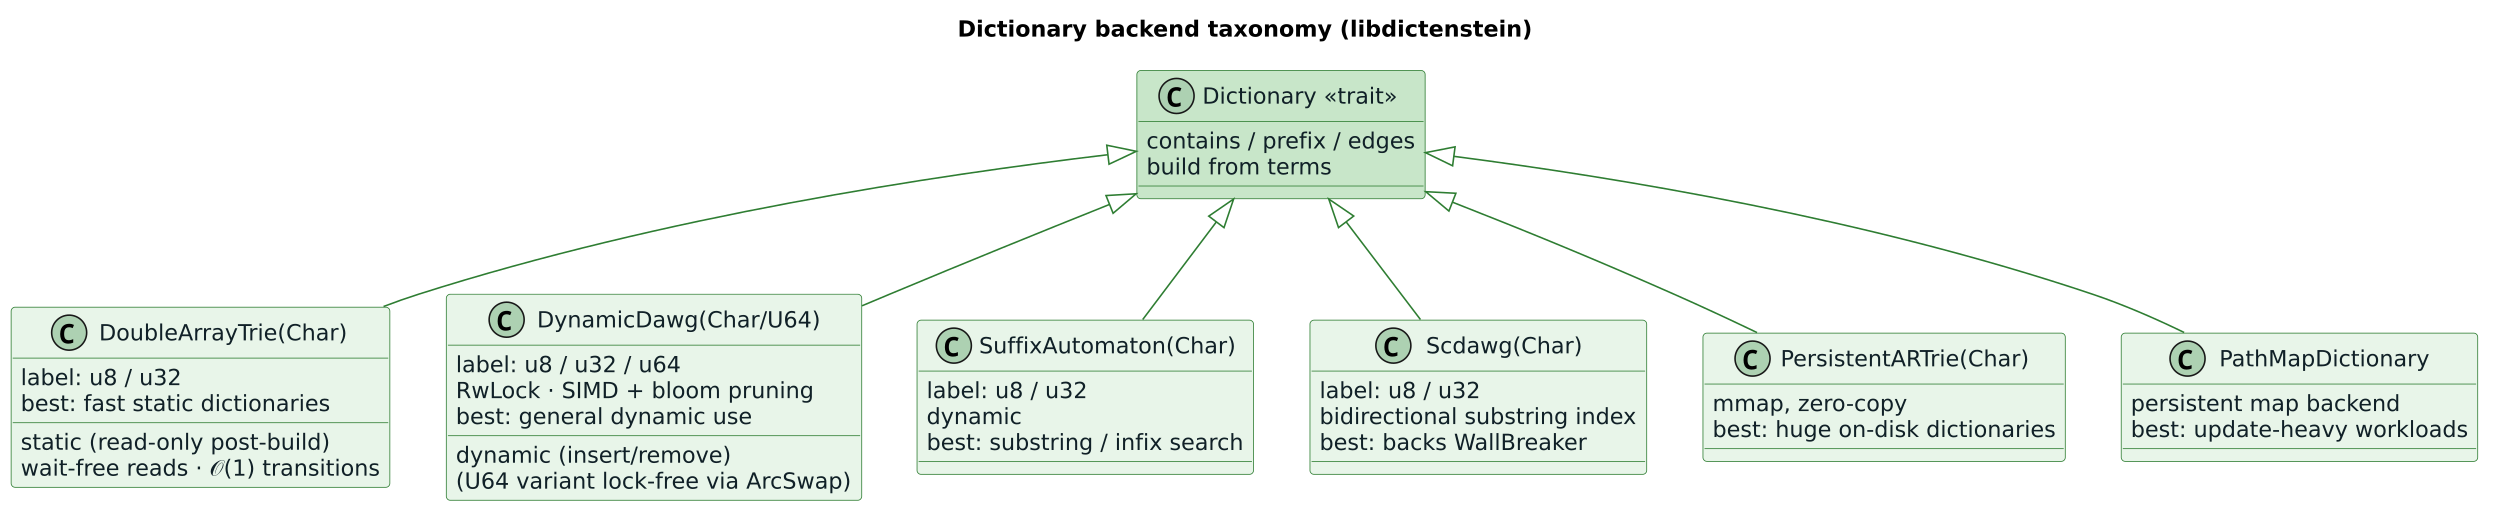
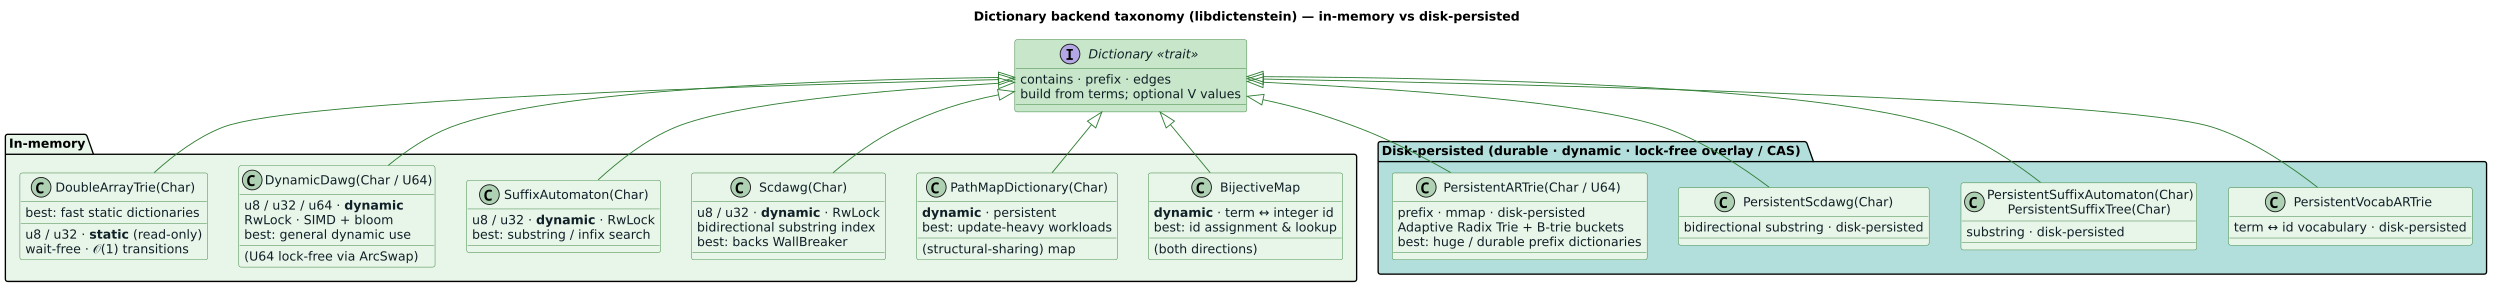
- <svg xmlns="http://www.w3.org/2000/svg" contentStyleType="text/css" data-diagram-type="CLASS" height="329px" preserveAspectRatio="none" style="width:1571px;height:329px;background:#FFFFFF;" version="1.1" viewBox="0 0 1571 329" width="1571px" zoomAndPan="magnify">
+ <svg xmlns="http://www.w3.org/2000/svg" contentStyleType="text/css" data-diagram-type="CLASS" height="329px" preserveAspectRatio="none" style="width:2790px;height:329px;background:#FFFFFF;" version="1.1" viewBox="0 0 2790 329" width="2790px" zoomAndPan="magnify">
  <defs />
  <g>
-     <g class="title" data-source-line="15">
-       <text fill="#000000" font-family="'DejaVu Sans'" font-size="14" font-weight="700" lengthAdjust="spacing" textLength="361.519" x="601.736" y="22.995">Dictionary backend taxonomy (libdictenstein)</text>
+     <g class="title" data-source-line="17">
+       <text fill="#000000" font-family="'DejaVu Sans'" font-size="14" font-weight="700" lengthAdjust="spacing" textLength="609.738" x="1086.631" y="22.995">Dictionary backend taxonomy (libdictenstein) — in-memory vs disk-persisted</text>
    </g>
-     <g class="entity" data-qualified-name="T" data-source-line="17" id="ent0001">
-       <rect fill="#C8E6C9" height="80.594" rx="2.5" ry="2.5" style="stroke:#2E7D32;stroke-width:0.5;" width="181.148" x="714.41" y="44.297" />
-       <ellipse cx="739.359" cy="60.297" fill="#ADD1B2" rx="11" ry="11" style="stroke:#181818;stroke-width:1;" />
-       <path d="M738.828,67.219 Q737.078,67.219 735.937,66.484 Q734.812,65.734 734.25,64.391 Q733.703,63.031 733.703,61.234 Q733.703,59.203 734.359,57.75 Q735.015,56.297 736.297,55.516 Q737.578,54.734 739.453,54.734 Q740.344,54.734 741.015,54.922 Q741.687,55.094 742.375,55.438 L741.562,57.453 Q740.937,57.141 740.39,57.016 Q739.859,56.891 739.375,56.891 Q738.203,56.891 737.5,57.422 Q736.797,57.953 736.5,58.906 Q736.203,59.859 736.203,61.125 Q736.203,63.141 736.922,64.109 Q737.64,65.062 739.234,65.062 Q739.828,65.062 740.453,64.906 Q741.078,64.75 741.906,64.375 L741.906,66.594 Q741.172,66.906 740.375,67.062 Q739.594,67.219 738.828,67.219 Z " fill="#000000" />
-       <text fill="#102027" font-family="'DejaVu Sans'" font-size="14" lengthAdjust="spacing" textLength="127.039" x="755.57" y="65.144">Dictionary  «trait»</text>
-       <line style="stroke:#2E7D32;stroke-width:0.5;" x1="715.41" x2="894.558" y1="76.297" y2="76.297" />
-       <text fill="#102027" font-family="'DejaVu Sans'" font-size="14" lengthAdjust="spacing" textLength="169.148" x="720.41" y="93.292">contains / prefix / edges</text>
-       <text fill="#102027" font-family="'DejaVu Sans'" font-size="14" lengthAdjust="spacing" textLength="117.004" x="720.41" y="109.589">build from terms</text>
-       <line style="stroke:#2E7D32;stroke-width:0.5;" x1="715.41" x2="894.558" y1="116.891" y2="116.891" />
+     <g class="cluster" data-qualified-name="In-memory" data-source-line="24" id="ent0002">
+       <path d="M8.5,149.887 L94.806,149.887 A3.75,3.75 0 0 1 97.306,152.387 L104.306,172.184 L1511.5,172.184 A2.5,2.5 0 0 1 1514,174.684 L1514,311.577 A2.5,2.5 0 0 1 1511.5,314.077 L8.5,314.077 A2.5,2.5 0 0 1 6,311.577 L6,152.387 A2.5,2.5 0 0 1 8.5,149.887" fill="#E8F5E9" style="stroke:#000000;stroke-width:1.5;" />
+       <line style="stroke:#000000;stroke-width:1.5;" x1="6" x2="104.306" y1="172.184" y2="172.184" />
+       <text fill="#000000" font-family="'DejaVu Sans'" font-size="14" font-weight="700" lengthAdjust="spacing" textLength="85.306" x="10" y="164.882">In-memory</text>
    </g>
-     <g class="entity" data-qualified-name="DAT" data-source-line="22" id="ent0002">
-       <rect fill="#E8F5E9" height="113.188" rx="2.5" ry="2.5" style="stroke:#2E7D32;stroke-width:0.5;" width="237.976" x="7" y="193.037" />
-       <ellipse cx="43.463" cy="209.037" fill="#ADD1B2" rx="11" ry="11" style="stroke:#181818;stroke-width:1;" />
-       <path d="M42.932,215.959 Q41.182,215.959 40.041,215.224 Q38.916,214.474 38.354,213.131 Q37.807,211.771 37.807,209.974 Q37.807,207.943 38.463,206.49 Q39.12,205.037 40.401,204.256 Q41.682,203.474 43.557,203.474 Q44.448,203.474 45.12,203.662 Q45.791,203.834 46.479,204.178 L45.666,206.193 Q45.041,205.881 44.495,205.756 Q43.963,205.631 43.479,205.631 Q42.307,205.631 41.604,206.162 Q40.901,206.693 40.604,207.646 Q40.307,208.599 40.307,209.865 Q40.307,211.881 41.026,212.849 Q41.745,213.803 43.338,213.803 Q43.932,213.803 44.557,213.646 Q45.182,213.49 46.01,213.115 L46.01,215.334 Q45.276,215.646 44.479,215.803 Q43.698,215.959 42.932,215.959 Z " fill="#000000" />
-       <text fill="#102027" font-family="'DejaVu Sans'" font-size="14" lengthAdjust="spacing" textLength="158.279" x="62.233" y="213.884">DoubleArrayTrie(Char)</text>
-       <line style="stroke:#2E7D32;stroke-width:0.5;" x1="8" x2="243.976" y1="225.037" y2="225.037" />
-       <text fill="#102027" font-family="'DejaVu Sans'" font-size="14" lengthAdjust="spacing" textLength="101.11" x="13" y="242.032">label: u8 / u32</text>
-       <text fill="#102027" font-family="'DejaVu Sans'" font-size="14" lengthAdjust="spacing" textLength="194.503" x="13" y="258.329">best: fast static dictionaries</text>
-       <line style="stroke:#2E7D32;stroke-width:0.5;" x1="8" x2="243.976" y1="265.631" y2="265.631" />
-       <text fill="#102027" font-family="'DejaVu Sans'" font-size="14" lengthAdjust="spacing" textLength="194.476" x="13" y="282.626">static (read-only post-build)</text>
-       <text fill="#102027" font-family="'DejaVu Sans'" font-size="14" lengthAdjust="spacing" textLength="225.976" x="13" y="298.923">wait-free reads · 𝒪(1) transitions</text>
+     <g class="cluster" data-qualified-name="Disk-persisted  .durable . dynamic . lock-free overlay . CAS." data-source-line="57" id="ent0009">
+       <path d="M1540.5,158.037 L2014.314,158.037 A3.75,3.75 0 0 1 2016.814,160.537 L2023.814,180.334 L2772.5,180.334 A2.5,2.5 0 0 1 2775,182.834 L2775,303.427 A2.5,2.5 0 0 1 2772.5,305.927 L1540.5,305.927 A2.5,2.5 0 0 1 1538,303.427 L1538,160.537 A2.5,2.5 0 0 1 1540.5,158.037" fill="#B2DFDB" style="stroke:#000000;stroke-width:1.5;" />
+       <line style="stroke:#000000;stroke-width:1.5;" x1="1538" x2="2023.814" y1="180.334" y2="180.334" />
+       <text fill="#000000" font-family="'DejaVu Sans'" font-size="14" font-weight="700" lengthAdjust="spacing" textLength="472.815" x="1542" y="173.032">Disk-persisted  (durable · dynamic · lock-free overlay / CAS)</text>
    </g>
-     <g class="entity" data-qualified-name="DD" data-source-line="28" id="ent0003">
-       <rect fill="#E8F5E9" height="129.484" rx="2.5" ry="2.5" style="stroke:#2E7D32;stroke-width:0.5;" width="261.047" x="280.46" y="184.897" />
-       <ellipse cx="318.375" cy="200.897" fill="#ADD1B2" rx="11" ry="11" style="stroke:#181818;stroke-width:1;" />
-       <path d="M317.844,207.819 Q316.094,207.819 314.953,207.084 Q313.828,206.334 313.266,204.991 Q312.719,203.631 312.719,201.834 Q312.719,199.803 313.375,198.35 Q314.031,196.897 315.313,196.116 Q316.594,195.334 318.469,195.334 Q319.36,195.334 320.031,195.522 Q320.703,195.694 321.391,196.037 L320.578,198.053 Q319.953,197.741 319.406,197.616 Q318.875,197.491 318.391,197.491 Q317.219,197.491 316.516,198.022 Q315.813,198.553 315.516,199.506 Q315.219,200.459 315.219,201.725 Q315.219,203.741 315.938,204.709 Q316.656,205.662 318.25,205.662 Q318.844,205.662 319.469,205.506 Q320.094,205.35 320.922,204.975 L320.922,207.194 Q320.188,207.506 319.391,207.662 Q318.61,207.819 317.844,207.819 Z " fill="#000000" />
-       <text fill="#102027" font-family="'DejaVu Sans'" font-size="14" lengthAdjust="spacing" textLength="178.124" x="337.468" y="205.744">DynamicDawg(Char/U64)</text>
-       <line style="stroke:#2E7D32;stroke-width:0.5;" x1="281.46" x2="540.507" y1="216.897" y2="216.897" />
-       <text fill="#102027" font-family="'DejaVu Sans'" font-size="14" lengthAdjust="spacing" textLength="141.415" x="286.46" y="233.892">label: u8 / u32 / u64</text>
-       <text fill="#102027" font-family="'DejaVu Sans'" font-size="14" lengthAdjust="spacing" textLength="225.237" x="286.46" y="250.189">RwLock · SIMD + bloom pruning</text>
-       <text fill="#102027" font-family="'DejaVu Sans'" font-size="14" lengthAdjust="spacing" textLength="186.19" x="286.46" y="266.486">best: general dynamic use</text>
-       <line style="stroke:#2E7D32;stroke-width:0.5;" x1="281.46" x2="540.507" y1="273.788" y2="273.788" />
-       <text fill="#102027" font-family="'DejaVu Sans'" font-size="14" lengthAdjust="spacing" textLength="173.325" x="286.46" y="290.783">dynamic (insert/remove)</text>
-       <text fill="#102027" font-family="'DejaVu Sans'" font-size="14" lengthAdjust="spacing" textLength="249.047" x="286.46" y="307.079">(U64 variant lock-free via ArcSwap)</text>
+     <g class="entity" data-qualified-name="In-memory.DAT" data-source-line="25" id="ent0003">
+       <rect fill="#E8F5E9" height="96.891" rx="2.5" ry="2.5" style="stroke:#2E7D32;stroke-width:0.5;" width="209.572" x="22.21" y="193.037" />
+       <ellipse cx="45.892" cy="209.037" fill="#ADD1B2" rx="11" ry="11" style="stroke:#181818;stroke-width:1;" />
+       <path d="M45.361,215.959 Q43.611,215.959 42.47,215.224 Q41.345,214.474 40.782,213.131 Q40.236,211.771 40.236,209.974 Q40.236,207.943 40.892,206.49 Q41.548,205.037 42.829,204.256 Q44.111,203.474 45.986,203.474 Q46.876,203.474 47.548,203.662 Q48.22,203.834 48.907,204.178 L48.095,206.193 Q47.47,205.881 46.923,205.756 Q46.392,205.631 45.907,205.631 Q44.736,205.631 44.032,206.162 Q43.329,206.693 43.032,207.646 Q42.736,208.599 42.736,209.865 Q42.736,211.881 43.454,212.849 Q44.173,213.803 45.767,213.803 Q46.361,213.803 46.986,213.646 Q47.611,213.49 48.439,213.115 L48.439,215.334 Q47.704,215.646 46.907,215.803 Q46.126,215.959 45.361,215.959 Z " fill="#000000" />
+       <text fill="#102027" font-family="'DejaVu Sans'" font-size="14" lengthAdjust="spacing" textLength="158.279" x="61.821" y="213.884">DoubleArrayTrie(Char)</text>
+       <line style="stroke:#2E7D32;stroke-width:0.5;" x1="23.21" x2="230.782" y1="225.037" y2="225.037" />
+       <text fill="#102027" font-family="'DejaVu Sans'" font-size="14" lengthAdjust="spacing" textLength="194.503" x="28.21" y="242.032">best: fast static dictionaries</text>
+       <line style="stroke:#2E7D32;stroke-width:0.5;" x1="23.21" x2="230.782" y1="249.334" y2="249.334" />
+       <text fill="#102027" font-family="'DejaVu Sans'" font-size="14" lengthAdjust="spacing" textLength="66.985" x="28.21" y="266.329">u8 / u32 ·</text>
+       <text fill="#102027" font-family="'DejaVu Sans'" font-size="14" font-weight="700" lengthAdjust="spacing" textLength="44.263" x="99.645" y="266.329">static</text>
+       <text fill="#102027" font-family="'DejaVu Sans'" font-size="14" lengthAdjust="spacing" textLength="77.424" x="148.358" y="266.329">(read-only)</text>
+       <text fill="#102027" font-family="'DejaVu Sans'" font-size="14" lengthAdjust="spacing" textLength="182.397" x="28.21" y="282.626">wait-free · 𝒪(1) transitions</text>
    </g>
-     <g class="entity" data-qualified-name="SA" data-source-line="35" id="ent0004">
-       <rect fill="#E8F5E9" height="96.891" rx="2.5" ry="2.5" style="stroke:#2E7D32;stroke-width:0.5;" width="211.439" x="576.27" y="201.187" />
-       <ellipse cx="599.41" cy="217.187" fill="#ADD1B2" rx="11" ry="11" style="stroke:#181818;stroke-width:1;" />
-       <path d="M598.879,224.109 Q597.129,224.109 595.989,223.374 Q594.864,222.624 594.301,221.281 Q593.754,219.921 593.754,218.124 Q593.754,216.093 594.41,214.64 Q595.067,213.187 596.348,212.406 Q597.629,211.624 599.504,211.624 Q600.395,211.624 601.067,211.812 Q601.739,211.984 602.426,212.327 L601.614,214.343 Q600.989,214.031 600.442,213.906 Q599.91,213.781 599.426,213.781 Q598.254,213.781 597.551,214.312 Q596.848,214.843 596.551,215.796 Q596.254,216.749 596.254,218.015 Q596.254,220.031 596.973,220.999 Q597.692,221.952 599.285,221.952 Q599.879,221.952 600.504,221.796 Q601.129,221.64 601.957,221.265 L601.957,223.484 Q601.223,223.796 600.426,223.952 Q599.645,224.109 598.879,224.109 Z " fill="#000000" />
-       <text fill="#102027" font-family="'DejaVu Sans'" font-size="14" lengthAdjust="spacing" textLength="161.349" x="615.219" y="222.034">SuffixAutomaton(Char)</text>
-       <line style="stroke:#2E7D32;stroke-width:0.5;" x1="577.27" x2="786.708" y1="233.187" y2="233.187" />
-       <text fill="#102027" font-family="'DejaVu Sans'" font-size="14" lengthAdjust="spacing" textLength="101.11" x="582.27" y="250.182">label: u8 / u32</text>
-       <text fill="#102027" font-family="'DejaVu Sans'" font-size="14" lengthAdjust="spacing" textLength="59.849" x="582.27" y="266.479">dynamic</text>
-       <text fill="#102027" font-family="'DejaVu Sans'" font-size="14" lengthAdjust="spacing" textLength="199.439" x="582.27" y="282.776">best: substring / infix search</text>
-       <line style="stroke:#2E7D32;stroke-width:0.5;" x1="577.27" x2="786.708" y1="290.077" y2="290.077" />
+     <g class="entity" data-qualified-name="In-memory.DD" data-source-line="30" id="ent0004">
+       <rect fill="#E8F5E9" height="113.188" rx="2.5" ry="2.5" style="stroke:#2E7D32;stroke-width:0.5;" width="219.024" x="266.49" y="184.887" />
+       <ellipse cx="281.49" cy="200.887" fill="#ADD1B2" rx="11" ry="11" style="stroke:#181818;stroke-width:1;" />
+       <path d="M280.959,207.809 Q279.209,207.809 278.068,207.074 Q276.943,206.324 276.381,204.981 Q275.834,203.621 275.834,201.824 Q275.834,199.793 276.49,198.34 Q277.146,196.887 278.428,196.106 Q279.709,195.324 281.584,195.324 Q282.474,195.324 283.146,195.512 Q283.818,195.684 284.506,196.028 L283.693,198.043 Q283.068,197.731 282.521,197.606 Q281.99,197.481 281.506,197.481 Q280.334,197.481 279.631,198.012 Q278.928,198.543 278.631,199.496 Q278.334,200.449 278.334,201.715 Q278.334,203.731 279.053,204.699 Q279.771,205.653 281.365,205.653 Q281.959,205.653 282.584,205.496 Q283.209,205.34 284.037,204.965 L284.037,207.184 Q283.303,207.496 282.506,207.653 Q281.724,207.809 280.959,207.809 Z " fill="#000000" />
+       <text fill="#102027" font-family="'DejaVu Sans'" font-size="14" lengthAdjust="spacing" textLength="187.024" x="295.49" y="205.734">DynamicDawg(Char / U64)</text>
+       <line style="stroke:#2E7D32;stroke-width:0.5;" x1="267.49" x2="484.514" y1="216.887" y2="216.887" />
+       <text fill="#102027" font-family="'DejaVu Sans'" font-size="14" lengthAdjust="spacing" textLength="107.29" x="272.49" y="233.882">u8 / u32 / u64 ·</text>
+       <text fill="#102027" font-family="'DejaVu Sans'" font-size="14" font-weight="700" lengthAdjust="spacing" textLength="66.247" x="384.23" y="233.882">dynamic</text>
+       <text fill="#102027" font-family="'DejaVu Sans'" font-size="14" lengthAdjust="spacing" textLength="166.749" x="272.49" y="250.179">RwLock · SIMD + bloom</text>
+       <text fill="#102027" font-family="'DejaVu Sans'" font-size="14" lengthAdjust="spacing" textLength="186.19" x="272.49" y="266.476">best: general dynamic use</text>
+       <line style="stroke:#2E7D32;stroke-width:0.5;" x1="267.49" x2="484.514" y1="273.777" y2="273.777" />
+       <text fill="#102027" font-family="'DejaVu Sans'" font-size="14" lengthAdjust="spacing" textLength="195.145" x="272.49" y="290.773">(U64 lock-free via ArcSwap)</text>
    </g>
-     <g class="entity" data-qualified-name="SC" data-source-line="40" id="ent0005">
-       <rect fill="#E8F5E9" height="96.891" rx="2.5" ry="2.5" style="stroke:#2E7D32;stroke-width:0.5;" width="211.596" x="823.19" y="201.187" />
-       <ellipse cx="875.591" cy="217.187" fill="#ADD1B2" rx="11" ry="11" style="stroke:#181818;stroke-width:1;" />
-       <path d="M875.06,224.109 Q873.31,224.109 872.169,223.374 Q871.044,222.624 870.481,221.281 Q869.935,219.921 869.935,218.124 Q869.935,216.093 870.591,214.64 Q871.247,213.187 872.528,212.406 Q873.81,211.624 875.685,211.624 Q876.575,211.624 877.247,211.812 Q877.919,211.984 878.606,212.327 L877.794,214.343 Q877.169,214.031 876.622,213.906 Q876.091,213.781 875.606,213.781 Q874.435,213.781 873.731,214.312 Q873.028,214.843 872.731,215.796 Q872.435,216.749 872.435,218.015 Q872.435,220.031 873.153,220.999 Q873.872,221.952 875.466,221.952 Q876.06,221.952 876.685,221.796 Q877.31,221.64 878.138,221.265 L878.138,223.484 Q877.403,223.796 876.606,223.952 Q875.825,224.109 875.06,224.109 Z " fill="#000000" />
-       <text fill="#102027" font-family="'DejaVu Sans'" font-size="14" lengthAdjust="spacing" textLength="98.294" x="896.091" y="222.034">Scdawg(Char)</text>
-       <line style="stroke:#2E7D32;stroke-width:0.5;" x1="824.19" x2="1033.786" y1="233.187" y2="233.187" />
-       <text fill="#102027" font-family="'DejaVu Sans'" font-size="14" lengthAdjust="spacing" textLength="101.11" x="829.19" y="250.182">label: u8 / u32</text>
-       <text fill="#102027" font-family="'DejaVu Sans'" font-size="14" lengthAdjust="spacing" textLength="199.596" x="829.19" y="266.479">bidirectional substring index</text>
-       <text fill="#102027" font-family="'DejaVu Sans'" font-size="14" lengthAdjust="spacing" textLength="169.695" x="829.19" y="282.776">best: backs WallBreaker</text>
-       <line style="stroke:#2E7D32;stroke-width:0.5;" x1="824.19" x2="1033.786" y1="290.077" y2="290.077" />
+     <g class="entity" data-qualified-name="In-memory.SA" data-source-line="36" id="ent0005">
+       <rect fill="#E8F5E9" height="80.594" rx="2.5" ry="2.5" style="stroke:#2E7D32;stroke-width:0.5;" width="216.381" x="520.81" y="201.187" />
+       <ellipse cx="546.174" cy="217.187" fill="#ADD1B2" rx="11" ry="11" style="stroke:#181818;stroke-width:1;" />
+       <path d="M545.643,224.109 Q543.893,224.109 542.753,223.374 Q541.628,222.624 541.065,221.281 Q540.518,219.921 540.518,218.124 Q540.518,216.093 541.174,214.64 Q541.831,213.187 543.112,212.406 Q544.393,211.624 546.268,211.624 Q547.159,211.624 547.831,211.812 Q548.503,211.984 549.19,212.327 L548.378,214.343 Q547.753,214.031 547.206,213.906 Q546.674,213.781 546.19,213.781 Q545.018,213.781 544.315,214.312 Q543.612,214.843 543.315,215.796 Q543.018,216.749 543.018,218.015 Q543.018,220.031 543.737,220.999 Q544.456,221.952 546.049,221.952 Q546.643,221.952 547.268,221.796 Q547.893,221.64 548.721,221.265 L548.721,223.484 Q547.987,223.796 547.19,223.952 Q546.409,224.109 545.643,224.109 Z " fill="#000000" />
+       <text fill="#102027" font-family="'DejaVu Sans'" font-size="14" lengthAdjust="spacing" textLength="161.349" x="562.478" y="222.034">SuffixAutomaton(Char)</text>
+       <line style="stroke:#2E7D32;stroke-width:0.5;" x1="521.81" x2="736.191" y1="233.187" y2="233.187" />
+       <text fill="#102027" font-family="'DejaVu Sans'" font-size="14" lengthAdjust="spacing" textLength="66.985" x="526.81" y="250.182">u8 / u32 ·</text>
+       <text fill="#102027" font-family="'DejaVu Sans'" font-size="14" font-weight="700" lengthAdjust="spacing" textLength="66.247" x="598.245" y="250.182">dynamic</text>
+       <text fill="#102027" font-family="'DejaVu Sans'" font-size="14" lengthAdjust="spacing" textLength="62.248" x="668.943" y="250.182">· RwLock</text>
+       <text fill="#102027" font-family="'DejaVu Sans'" font-size="14" lengthAdjust="spacing" textLength="199.439" x="526.81" y="266.479">best: substring / infix search</text>
+       <line style="stroke:#2E7D32;stroke-width:0.5;" x1="521.81" x2="736.191" y1="273.781" y2="273.781" />
    </g>
-     <g class="entity" data-qualified-name="ART" data-source-line="45" id="ent0006">
-       <rect fill="#E8F5E9" height="80.594" rx="2.5" ry="2.5" style="stroke:#2E7D32;stroke-width:0.5;" width="227.688" x="1070.14" y="209.337" />
-       <ellipse cx="1101.3" cy="225.337" fill="#ADD1B2" rx="11" ry="11" style="stroke:#181818;stroke-width:1;" />
-       <path d="M1100.769,232.259 Q1099.019,232.259 1097.878,231.524 Q1096.753,230.774 1096.191,229.431 Q1095.644,228.071 1095.644,226.274 Q1095.644,224.243 1096.3,222.79 Q1096.956,221.337 1098.237,220.556 Q1099.519,219.774 1101.394,219.774 Q1102.284,219.774 1102.956,219.962 Q1103.628,220.134 1104.316,220.477 L1103.503,222.493 Q1102.878,222.181 1102.331,222.056 Q1101.8,221.931 1101.316,221.931 Q1100.144,221.931 1099.441,222.462 Q1098.737,222.993 1098.441,223.946 Q1098.144,224.899 1098.144,226.165 Q1098.144,228.181 1098.862,229.149 Q1099.581,230.102 1101.175,230.102 Q1101.769,230.102 1102.394,229.946 Q1103.019,229.79 1103.847,229.415 L1103.847,231.634 Q1103.112,231.946 1102.316,232.102 Q1101.534,232.259 1100.769,232.259 Z " fill="#000000" />
-       <text fill="#102027" font-family="'DejaVu Sans'" font-size="14" lengthAdjust="spacing" textLength="159.776" x="1118.891" y="230.184">PersistentARTrie(Char)</text>
-       <line style="stroke:#2E7D32;stroke-width:0.5;" x1="1071.14" x2="1296.828" y1="241.337" y2="241.337" />
-       <text fill="#102027" font-family="'DejaVu Sans'" font-size="14" lengthAdjust="spacing" textLength="122.411" x="1076.14" y="258.332">mmap, zero-copy</text>
-       <text fill="#102027" font-family="'DejaVu Sans'" font-size="14" lengthAdjust="spacing" textLength="215.688" x="1076.14" y="274.629">best: huge on-disk dictionaries</text>
-       <line style="stroke:#2E7D32;stroke-width:0.5;" x1="1071.14" x2="1296.828" y1="281.931" y2="281.931" />
+     <g class="entity" data-qualified-name="In-memory.SC" data-source-line="40" id="ent0006">
+       <rect fill="#E8F5E9" height="96.891" rx="2.5" ry="2.5" style="stroke:#2E7D32;stroke-width:0.5;" width="216.381" x="771.81" y="193.037" />
+       <ellipse cx="826.604" cy="209.037" fill="#ADD1B2" rx="11" ry="11" style="stroke:#181818;stroke-width:1;" />
+       <path d="M826.072,215.959 Q824.322,215.959 823.182,215.224 Q822.057,214.474 821.494,213.131 Q820.947,211.771 820.947,209.974 Q820.947,207.943 821.604,206.49 Q822.26,205.037 823.541,204.256 Q824.822,203.474 826.697,203.474 Q827.588,203.474 828.26,203.662 Q828.932,203.834 829.619,204.178 L828.807,206.193 Q828.182,205.881 827.635,205.756 Q827.104,205.631 826.619,205.631 Q825.447,205.631 824.744,206.162 Q824.041,206.693 823.744,207.646 Q823.447,208.599 823.447,209.865 Q823.447,211.881 824.166,212.849 Q824.885,213.803 826.479,213.803 Q827.072,213.803 827.697,213.646 Q828.322,213.49 829.15,213.115 L829.15,215.334 Q828.416,215.646 827.619,215.803 Q826.838,215.959 826.072,215.959 Z " fill="#000000" />
+       <text fill="#102027" font-family="'DejaVu Sans'" font-size="14" lengthAdjust="spacing" textLength="98.294" x="847.104" y="213.884">Scdawg(Char)</text>
+       <line style="stroke:#2E7D32;stroke-width:0.5;" x1="772.81" x2="987.191" y1="225.037" y2="225.037" />
+       <text fill="#102027" font-family="'DejaVu Sans'" font-size="14" lengthAdjust="spacing" textLength="66.985" x="777.81" y="242.032">u8 / u32 ·</text>
+       <text fill="#102027" font-family="'DejaVu Sans'" font-size="14" font-weight="700" lengthAdjust="spacing" textLength="66.247" x="849.245" y="242.032">dynamic</text>
+       <text fill="#102027" font-family="'DejaVu Sans'" font-size="14" lengthAdjust="spacing" textLength="62.248" x="919.943" y="242.032">· RwLock</text>
+       <text fill="#102027" font-family="'DejaVu Sans'" font-size="14" lengthAdjust="spacing" textLength="199.596" x="777.81" y="258.329">bidirectional substring index</text>
+       <text fill="#102027" font-family="'DejaVu Sans'" font-size="14" lengthAdjust="spacing" textLength="169.695" x="777.81" y="274.626">best: backs WallBreaker</text>
+       <line style="stroke:#2E7D32;stroke-width:0.5;" x1="772.81" x2="987.191" y1="281.928" y2="281.928" />
    </g>
-     <g class="entity" data-qualified-name="PM" data-source-line="49" id="ent0007">
-       <rect fill="#E8F5E9" height="80.594" rx="2.5" ry="2.5" style="stroke:#2E7D32;stroke-width:0.5;" width="224.01" x="1332.98" y="209.337" />
-       <ellipse cx="1374.654" cy="225.337" fill="#ADD1B2" rx="11" ry="11" style="stroke:#181818;stroke-width:1;" />
-       <path d="M1374.123,232.259 Q1372.373,232.259 1371.233,231.524 Q1370.108,230.774 1369.545,229.431 Q1368.998,228.071 1368.998,226.274 Q1368.998,224.243 1369.654,222.79 Q1370.311,221.337 1371.592,220.556 Q1372.873,219.774 1374.748,219.774 Q1375.639,219.774 1376.311,219.962 Q1376.983,220.134 1377.67,220.477 L1376.858,222.493 Q1376.233,222.181 1375.686,222.056 Q1375.154,221.931 1374.67,221.931 Q1373.498,221.931 1372.795,222.462 Q1372.092,222.993 1371.795,223.946 Q1371.498,224.899 1371.498,226.165 Q1371.498,228.181 1372.217,229.149 Q1372.936,230.102 1374.529,230.102 Q1375.123,230.102 1375.748,229.946 Q1376.373,229.79 1377.201,229.415 L1377.201,231.634 Q1376.467,231.946 1375.67,232.102 Q1374.889,232.259 1374.123,232.259 Z " fill="#000000" />
-       <text fill="#102027" font-family="'DejaVu Sans'" font-size="14" lengthAdjust="spacing" textLength="132.733" x="1394.582" y="230.184">PathMapDictionary</text>
-       <line style="stroke:#2E7D32;stroke-width:0.5;" x1="1333.98" x2="1555.99" y1="241.337" y2="241.337" />
-       <text fill="#102027" font-family="'DejaVu Sans'" font-size="14" lengthAdjust="spacing" textLength="169.846" x="1338.98" y="258.332">persistent map backend</text>
-       <text fill="#102027" font-family="'DejaVu Sans'" font-size="14" lengthAdjust="spacing" textLength="212.01" x="1338.98" y="274.629">best: update-heavy workloads</text>
-       <line style="stroke:#2E7D32;stroke-width:0.5;" x1="1333.98" x2="1555.99" y1="281.931" y2="281.931" />
+     <g class="entity" data-qualified-name="In-memory.PM" data-source-line="45" id="ent0007">
+       <rect fill="#E8F5E9" height="96.891" rx="2.5" ry="2.5" style="stroke:#2E7D32;stroke-width:0.5;" width="224.01" x="1023" y="193.037" />
+       <ellipse cx="1044.916" cy="209.037" fill="#ADD1B2" rx="11" ry="11" style="stroke:#181818;stroke-width:1;" />
+       <path d="M1044.385,215.959 Q1042.635,215.959 1041.494,215.224 Q1040.369,214.474 1039.807,213.131 Q1039.26,211.771 1039.26,209.974 Q1039.26,207.943 1039.916,206.49 Q1040.572,205.037 1041.854,204.256 Q1043.135,203.474 1045.01,203.474 Q1045.9,203.474 1046.572,203.662 Q1047.244,203.834 1047.932,204.178 L1047.119,206.193 Q1046.494,205.881 1045.947,205.756 Q1045.416,205.631 1044.932,205.631 Q1043.76,205.631 1043.057,206.162 Q1042.354,206.693 1042.057,207.646 Q1041.76,208.599 1041.76,209.865 Q1041.76,211.881 1042.479,212.849 Q1043.197,213.803 1044.791,213.803 Q1045.385,213.803 1046.01,213.646 Q1046.635,213.49 1047.463,213.115 L1047.463,215.334 Q1046.729,215.646 1045.932,215.803 Q1045.15,215.959 1044.385,215.959 Z " fill="#000000" />
+       <text fill="#102027" font-family="'DejaVu Sans'" font-size="14" lengthAdjust="spacing" textLength="176.641" x="1060.453" y="213.884">PathMapDictionary(Char)</text>
+       <line style="stroke:#2E7D32;stroke-width:0.5;" x1="1024" x2="1246.01" y1="225.037" y2="225.037" />
+       <text fill="#102027" font-family="'DejaVu Sans'" font-size="14" font-weight="700" lengthAdjust="spacing" textLength="66.247" x="1029" y="242.032">dynamic</text>
+       <text fill="#102027" font-family="'DejaVu Sans'" font-size="14" lengthAdjust="spacing" textLength="79.099" x="1099.697" y="242.032">· persistent</text>
+       <text fill="#102027" font-family="'DejaVu Sans'" font-size="14" lengthAdjust="spacing" textLength="212.01" x="1029" y="258.329">best: update-heavy workloads</text>
+       <line style="stroke:#2E7D32;stroke-width:0.5;" x1="1024" x2="1246.01" y1="265.631" y2="265.631" />
+       <text fill="#102027" font-family="'DejaVu Sans'" font-size="14" lengthAdjust="spacing" textLength="171.377" x="1029" y="282.626">(structural-sharing) map</text>
    </g>
-     <g class="link" data-entity-1="ent0001" data-entity-2="ent0002" data-link-type="extension" data-source-line="54" id="lnk8">
-       <path codeLine="54" d="M696.207,97.22 C587.127,110.24 417.49,135.687 262.99,184.897 C255.74,187.197 248.37,189.807 241.01,192.607" fill="none" id="T-backto-DAT" style="stroke:#2E7D32;stroke-width:1;" />
-       <polygon fill="none" points="714.08,95.087,695.496,91.263,696.918,103.178,714.08,95.087" style="stroke:#2E7D32;stroke-width:1;stroke-linejoin:miter;stroke-miterlimit:10;" />
+     <g class="entity" data-qualified-name="In-memory.BIJ" data-source-line="50" id="ent0008">
+       <rect fill="#E8F5E9" height="96.891" rx="2.5" ry="2.5" style="stroke:#2E7D32;stroke-width:0.5;" width="216.811" x="1281.59" y="193.037" />
+       <ellipse cx="1340.987" cy="209.037" fill="#ADD1B2" rx="11" ry="11" style="stroke:#181818;stroke-width:1;" />
+       <path d="M1340.456,215.959 Q1338.706,215.959 1337.566,215.224 Q1336.441,214.474 1335.878,213.131 Q1335.331,211.771 1335.331,209.974 Q1335.331,207.943 1335.987,206.49 Q1336.644,205.037 1337.925,204.256 Q1339.206,203.474 1341.081,203.474 Q1341.972,203.474 1342.644,203.662 Q1343.316,203.834 1344.003,204.178 L1343.191,206.193 Q1342.566,205.881 1342.019,205.756 Q1341.487,205.631 1341.003,205.631 Q1339.831,205.631 1339.128,206.162 Q1338.425,206.693 1338.128,207.646 Q1337.831,208.599 1337.831,209.865 Q1337.831,211.881 1338.55,212.849 Q1339.269,213.803 1340.862,213.803 Q1341.456,213.803 1342.081,213.646 Q1342.706,213.49 1343.534,213.115 L1343.534,215.334 Q1342.8,215.646 1342.003,215.803 Q1341.222,215.959 1340.456,215.959 Z " fill="#000000" />
+       <text fill="#102027" font-family="'DejaVu Sans'" font-size="14" lengthAdjust="spacing" textLength="89.517" x="1361.487" y="213.884">BijectiveMap</text>
+       <line style="stroke:#2E7D32;stroke-width:0.5;" x1="1282.59" x2="1497.401" y1="225.037" y2="225.037" />
+       <text fill="#102027" font-family="'DejaVu Sans'" font-size="14" font-weight="700" lengthAdjust="spacing" textLength="66.247" x="1287.59" y="242.032">dynamic</text>
+       <text fill="#102027" font-family="'DejaVu Sans'" font-size="14" lengthAdjust="spacing" textLength="130.375" x="1358.287" y="242.032">· term ↔ integer id</text>
+       <text fill="#102027" font-family="'DejaVu Sans'" font-size="14" lengthAdjust="spacing" textLength="204.811" x="1287.59" y="258.329">best: id assignment &amp; lookup</text>
+       <line style="stroke:#2E7D32;stroke-width:0.5;" x1="1282.59" x2="1497.401" y1="265.631" y2="265.631" />
+       <text fill="#102027" font-family="'DejaVu Sans'" font-size="14" lengthAdjust="spacing" textLength="116.143" x="1287.59" y="282.626">(both directions)</text>
    </g>
-     <g class="link" data-entity-1="ent0001" data-entity-2="ent0003" data-link-type="extension" data-source-line="55" id="lnk9">
-       <path codeLine="55" d="M697.24,128.459 C650.77,147.069 610.1,163.577 558.99,184.897 C553.31,187.257 547.51,189.697 541.66,192.167" fill="none" id="T-backto-DD" style="stroke:#2E7D32;stroke-width:1;" />
-       <polygon fill="none" points="713.95,121.767,695.01,122.889,699.471,134.029,713.95,121.767" style="stroke:#2E7D32;stroke-width:1;stroke-linejoin:miter;stroke-miterlimit:10;" />
+     <g class="entity" data-qualified-name="Disk-persisted  .durable . dynamic . lock-free overlay . CAS..PART" data-source-line="58" id="ent0010">
+       <rect fill="#E8F5E9" height="96.891" rx="2.5" ry="2.5" style="stroke:#2E7D32;stroke-width:0.5;" width="284.481" x="1553.76" y="193.037" />
+       <ellipse cx="1591.721" cy="209.037" fill="#ADD1B2" rx="11" ry="11" style="stroke:#181818;stroke-width:1;" />
+       <path d="M1591.19,215.959 Q1589.44,215.959 1588.3,215.224 Q1587.175,214.474 1586.612,213.131 Q1586.065,211.771 1586.065,209.974 Q1586.065,207.943 1586.721,206.49 Q1587.378,205.037 1588.659,204.256 Q1589.94,203.474 1591.815,203.474 Q1592.706,203.474 1593.378,203.662 Q1594.05,203.834 1594.737,204.178 L1593.925,206.193 Q1593.3,205.881 1592.753,205.756 Q1592.221,205.631 1591.737,205.631 Q1590.565,205.631 1589.862,206.162 Q1589.159,206.693 1588.862,207.646 Q1588.565,208.599 1588.565,209.865 Q1588.565,211.881 1589.284,212.849 Q1590.003,213.803 1591.596,213.803 Q1592.19,213.803 1592.815,213.646 Q1593.44,213.49 1594.268,213.115 L1594.268,215.334 Q1593.534,215.646 1592.737,215.803 Q1591.956,215.959 1591.19,215.959 Z " fill="#000000" />
+       <text fill="#102027" font-family="'DejaVu Sans'" font-size="14" lengthAdjust="spacing" textLength="201.455" x="1610.824" y="213.884">PersistentARTrie(Char / U64)</text>
+       <line style="stroke:#2E7D32;stroke-width:0.5;" x1="1554.76" x2="1837.241" y1="225.037" y2="225.037" />
+       <text fill="#102027" font-family="'DejaVu Sans'" font-size="14" lengthAdjust="spacing" textLength="209.754" x="1559.76" y="242.032">prefix · mmap · disk-persisted</text>
+       <text fill="#102027" font-family="'DejaVu Sans'" font-size="14" lengthAdjust="spacing" textLength="255.732" x="1559.76" y="258.329">Adaptive Radix Trie + B-trie buckets</text>
+       <text fill="#102027" font-family="'DejaVu Sans'" font-size="14" lengthAdjust="spacing" textLength="272.481" x="1559.76" y="274.626">best: huge / durable prefix dictionaries</text>
+       <line style="stroke:#2E7D32;stroke-width:0.5;" x1="1554.76" x2="1837.241" y1="281.928" y2="281.928" />
    </g>
-     <g class="link" data-entity-1="ent0001" data-entity-2="ent0004" data-link-type="extension" data-source-line="56" id="lnk10">
-       <path codeLine="56" d="M764.37,139.437 C747.17,162.237 736.24,176.727 718.07,200.817" fill="none" id="T-backto-SA" style="stroke:#2E7D32;stroke-width:1;" />
-       <polygon fill="none" points="775.21,125.067,759.58,135.823,769.16,143.05,775.21,125.067" style="stroke:#2E7D32;stroke-width:1;stroke-linejoin:miter;stroke-miterlimit:10;" />
+     <g class="entity" data-qualified-name="Disk-persisted  .durable . dynamic . lock-free overlay . CAS..PSC" data-source-line="63" id="ent0011">
+       <rect fill="#E8F5E9" height="64.297" rx="2.5" ry="2.5" style="stroke:#2E7D32;stroke-width:0.5;" width="279.9" x="1873.05" y="209.337" />
+       <ellipse cx="1924.726" cy="225.337" fill="#ADD1B2" rx="11" ry="11" style="stroke:#181818;stroke-width:1;" />
+       <path d="M1924.195,232.259 Q1922.445,232.259 1921.304,231.524 Q1920.179,230.774 1919.617,229.431 Q1919.07,228.071 1919.07,226.274 Q1919.07,224.243 1919.726,222.79 Q1920.382,221.337 1921.664,220.556 Q1922.945,219.774 1924.82,219.774 Q1925.711,219.774 1926.382,219.962 Q1927.054,220.134 1927.742,220.477 L1926.929,222.493 Q1926.304,222.181 1925.757,222.056 Q1925.226,221.931 1924.742,221.931 Q1923.57,221.931 1922.867,222.462 Q1922.164,222.993 1921.867,223.946 Q1921.57,224.899 1921.57,226.165 Q1921.57,228.181 1922.289,229.149 Q1923.007,230.102 1924.601,230.102 Q1925.195,230.102 1925.82,229.946 Q1926.445,229.79 1927.273,229.415 L1927.273,231.634 Q1926.539,231.946 1925.742,232.102 Q1924.961,232.259 1924.195,232.259 Z " fill="#000000" />
+       <text fill="#102027" font-family="'DejaVu Sans'" font-size="14" lengthAdjust="spacing" textLength="168.048" x="1945.226" y="230.184">PersistentScdawg(Char)</text>
+       <line style="stroke:#2E7D32;stroke-width:0.5;" x1="1874.05" x2="2151.95" y1="241.337" y2="241.337" />
+       <text fill="#102027" font-family="'DejaVu Sans'" font-size="14" lengthAdjust="spacing" textLength="267.9" x="1879.05" y="258.332">bidirectional substring · disk-persisted</text>
+       <line style="stroke:#2E7D32;stroke-width:0.5;" x1="1874.05" x2="2151.95" y1="265.634" y2="265.634" />
    </g>
-     <g class="link" data-entity-1="ent0001" data-entity-2="ent0005" data-link-type="extension" data-source-line="57" id="lnk11">
-       <path codeLine="57" d="M845.9,139.391 C863.25,162.191 874.3,176.727 892.62,200.817" fill="none" id="T-backto-SC" style="stroke:#2E7D32;stroke-width:1;" />
-       <polygon fill="none" points="835,125.067,841.125,143.025,850.675,135.758,835,125.067" style="stroke:#2E7D32;stroke-width:1;stroke-linejoin:miter;stroke-miterlimit:10;" />
+     <g class="entity" data-qualified-name="Disk-persisted  .durable . dynamic . lock-free overlay . CAS..PSA" data-source-line="66" id="ent0012">
+       <rect fill="#E8F5E9" height="74.891" rx="2.5" ry="2.5" style="stroke:#2E7D32;stroke-width:0.5;" width="263.103" x="2188.45" y="204.037" />
+       <ellipse cx="2203.45" cy="225.334" fill="#ADD1B2" rx="11" ry="11" style="stroke:#181818;stroke-width:1;" />
+       <path d="M2202.919,232.256 Q2201.169,232.256 2200.028,231.521 Q2198.903,230.771 2198.341,229.428 Q2197.794,228.068 2197.794,226.271 Q2197.794,224.24 2198.45,222.787 Q2199.106,221.334 2200.387,220.553 Q2201.669,219.771 2203.544,219.771 Q2204.434,219.771 2205.106,219.959 Q2205.778,220.131 2206.466,220.474 L2205.653,222.49 Q2205.028,222.178 2204.481,222.053 Q2203.95,221.928 2203.466,221.928 Q2202.294,221.928 2201.591,222.459 Q2200.887,222.99 2200.591,223.943 Q2200.294,224.896 2200.294,226.162 Q2200.294,228.178 2201.012,229.146 Q2201.731,230.099 2203.325,230.099 Q2203.919,230.099 2204.544,229.943 Q2205.169,229.787 2205.997,229.412 L2205.997,231.631 Q2205.262,231.943 2204.466,232.099 Q2203.684,232.256 2202.919,232.256 Z " fill="#000000" />
+       <text fill="#102027" font-family="'DejaVu Sans'" font-size="14" lengthAdjust="spacing" textLength="231.102" x="2217.45" y="222.032">PersistentSuffixAutomaton(Char)</text>
+       <text fill="#102027" font-family="'DejaVu Sans'" font-size="14" lengthAdjust="spacing" textLength="184.987" x="2240.508" y="238.329">PersistentSuffixTree(Char)</text>
+       <line style="stroke:#2E7D32;stroke-width:0.5;" x1="2189.45" x2="2450.552" y1="246.631" y2="246.631" />
+       <text fill="#102027" font-family="'DejaVu Sans'" font-size="14" lengthAdjust="spacing" textLength="176.545" x="2194.45" y="263.626">substring · disk-persisted</text>
+       <line style="stroke:#2E7D32;stroke-width:0.5;" x1="2189.45" x2="2450.552" y1="270.928" y2="270.928" />
    </g>
-     <g class="link" data-entity-1="ent0001" data-entity-2="ent0006" data-link-type="extension" data-source-line="58" id="lnk12">
-       <path codeLine="58" d="M912.687,127.03 C959.617,145.44 1000.84,162.287 1051.99,184.897 C1068.98,192.397 1087.02,200.807 1104.12,208.997" fill="none" id="T-backto-ART" style="stroke:#2E7D32;stroke-width:1;" />
-       <polygon fill="none" points="895.93,120.457,910.496,132.616,914.878,121.445,895.93,120.457" style="stroke:#2E7D32;stroke-width:1;stroke-linejoin:miter;stroke-miterlimit:10;" />
+     <g class="entity" data-qualified-name="Disk-persisted  .durable . dynamic . lock-free overlay . CAS..PV" data-source-line="69" id="ent0013">
+       <rect fill="#E8F5E9" height="64.297" rx="2.5" ry="2.5" style="stroke:#2E7D32;stroke-width:0.5;" width="272.053" x="2486.97" y="209.337" />
+       <ellipse cx="2539.159" cy="225.337" fill="#ADD1B2" rx="11" ry="11" style="stroke:#181818;stroke-width:1;" />
+       <path d="M2538.628,232.259 Q2536.878,232.259 2535.737,231.524 Q2534.612,230.774 2534.05,229.431 Q2533.503,228.071 2533.503,226.274 Q2533.503,224.243 2534.159,222.79 Q2534.815,221.337 2536.097,220.556 Q2537.378,219.774 2539.253,219.774 Q2540.143,219.774 2540.815,219.962 Q2541.487,220.134 2542.175,220.477 L2541.362,222.493 Q2540.737,222.181 2540.19,222.056 Q2539.659,221.931 2539.175,221.931 Q2538.003,221.931 2537.3,222.462 Q2536.597,222.993 2536.3,223.946 Q2536.003,224.899 2536.003,226.165 Q2536.003,228.181 2536.722,229.149 Q2537.44,230.102 2539.034,230.102 Q2539.628,230.102 2540.253,229.946 Q2540.878,229.79 2541.706,229.415 L2541.706,231.634 Q2540.972,231.946 2540.175,232.102 Q2539.393,232.259 2538.628,232.259 Z " fill="#000000" />
+       <text fill="#102027" font-family="'DejaVu Sans'" font-size="14" lengthAdjust="spacing" textLength="159.175" x="2559.659" y="230.184">PersistentVocabARTrie</text>
+       <line style="stroke:#2E7D32;stroke-width:0.5;" x1="2487.97" x2="2758.023" y1="241.337" y2="241.337" />
+       <text fill="#102027" font-family="'DejaVu Sans'" font-size="14" lengthAdjust="spacing" textLength="260.053" x="2492.97" y="258.332">term ↔ id vocabulary · disk-persisted</text>
+       <line style="stroke:#2E7D32;stroke-width:0.5;" x1="2487.97" x2="2758.023" y1="265.634" y2="265.634" />
    </g>
-     <g class="link" data-entity-1="ent0001" data-entity-2="ent0007" data-link-type="extension" data-source-line="59" id="lnk13">
-       <path codeLine="59" d="M913.59,98.238 C1017.04,111.688 1172.4,136.997 1314.99,184.897 C1334.17,191.337 1354.14,200.027 1372.51,208.927" fill="none" id="T-backto-PM" style="stroke:#2E7D32;stroke-width:1;" />
-       <polygon fill="none" points="895.74,95.917,912.816,104.188,914.363,92.288,895.74,95.917" style="stroke:#2E7D32;stroke-width:1;stroke-linejoin:miter;stroke-miterlimit:10;" />
+     <g class="entity" data-qualified-name="T" data-source-line="19" id="ent0001">
+       <rect fill="#C8E6C9" height="80.594" rx="2.5" ry="2.5" style="stroke:#2E7D32;stroke-width:0.5;" width="258.921" x="1132.54" y="44.297" />
+       <ellipse cx="1194.156" cy="60.297" fill="#B4A7E5" rx="11" ry="11" style="stroke:#181818;stroke-width:1;" />
+       <path d="M1190.187,66.797 L1190.187,65.094 L1192.546,64.828 L1192.546,56.625 L1190.187,56.359 L1190.187,54.656 L1197.328,54.656 L1197.328,56.359 L1194.906,56.625 L1194.906,64.828 L1197.328,65.094 L1197.328,66.797 L1190.187,66.797 Z " fill="#000000" />
+       <text fill="#102027" font-family="'DejaVu Sans'" font-size="14" font-style="italic" lengthAdjust="spacing" textLength="127.189" x="1214.656" y="65.144">Dictionary  «trait»</text>
+       <line style="stroke:#2E7D32;stroke-width:0.5;" x1="1133.54" x2="1390.461" y1="76.297" y2="76.297" />
+       <text fill="#102027" font-family="'DejaVu Sans'" font-size="14" lengthAdjust="spacing" textLength="168.615" x="1138.54" y="93.292">contains · prefix · edges</text>
+       <text fill="#102027" font-family="'DejaVu Sans'" font-size="14" lengthAdjust="spacing" textLength="246.921" x="1138.54" y="109.589">build from terms; optional V values</text>
+       <line style="stroke:#2E7D32;stroke-width:0.5;" x1="1133.54" x2="1390.461" y1="116.891" y2="116.891" />
+     </g>
+     <g class="link" data-entity-1="ent0001" data-entity-2="ent0003" data-link-type="extension" data-source-line="74" id="lnk14">
+       <path codeLine="74" d="M1114.475,88.786 C859.755,94.866 329.34,110.947 249,141.887 C220.41,152.897 193.39,173.277 172.08,192.657" fill="none" id="T-backto-DAT" style="stroke:#2E7D32;stroke-width:1;" />
+       <polygon fill="none" points="1132.47,88.357,1114.332,82.788,1114.618,94.785,1132.47,88.357" style="stroke:#2E7D32;stroke-width:1;stroke-linejoin:miter;stroke-miterlimit:10;" />
+     </g>
+     <g class="link" data-entity-1="ent0001" data-entity-2="ent0004" data-link-type="extension" data-source-line="75" id="lnk15">
+       <path codeLine="75" d="M1114.322,86.452 C928.442,88.882 614.38,99.057 503,141.887 C477.86,151.557 453.63,167.947 433.19,184.617" fill="none" id="T-backto-DD" style="stroke:#2E7D32;stroke-width:1;" />
+       <polygon fill="none" points="1132.32,86.217,1114.243,80.453,1114.4,92.452,1132.32,86.217" style="stroke:#2E7D32;stroke-width:1;stroke-linejoin:miter;stroke-miterlimit:10;" />
+     </g>
+     <g class="link" data-entity-1="ent0001" data-entity-2="ent0005" data-link-type="extension" data-source-line="76" id="lnk16">
+       <path codeLine="76" d="M1114.272,92.917 C986.872,100.507 820.25,114.727 754,141.887 C721.52,155.207 690.5,179.577 667.49,200.757" fill="none" id="T-backto-SA" style="stroke:#2E7D32;stroke-width:1;" />
+       <polygon fill="none" points="1132.24,91.847,1113.915,86.928,1114.629,98.907,1132.24,91.847" style="stroke:#2E7D32;stroke-width:1;stroke-linejoin:miter;stroke-miterlimit:10;" />
+     </g>
+     <g class="link" data-entity-1="ent0001" data-entity-2="ent0006" data-link-type="extension" data-source-line="77" id="lnk17">
+       <path codeLine="77" d="M1114.464,105.787 C1072.564,114.217 1044.43,123.237 1005,141.887 C977.89,154.707 951.31,174.377 929.67,192.777" fill="none" id="T-backto-SC" style="stroke:#2E7D32;stroke-width:1;" />
+       <polygon fill="none" points="1132.11,102.237,1113.28,99.905,1115.647,111.669,1132.11,102.237" style="stroke:#2E7D32;stroke-width:1;stroke-linejoin:miter;stroke-miterlimit:10;" />
+     </g>
+     <g class="link" data-entity-1="ent0001" data-entity-2="ent0007" data-link-type="extension" data-source-line="78" id="lnk18">
+       <path codeLine="78" d="M1218.21,138.999 C1201.31,159.619 1191.91,171.077 1174.11,192.777" fill="none" id="T-backto-PM" style="stroke:#2E7D32;stroke-width:1;" />
+       <polygon fill="none" points="1229.62,125.077,1213.569,135.195,1222.851,142.802,1229.62,125.077" style="stroke:#2E7D32;stroke-width:1;stroke-linejoin:miter;stroke-miterlimit:10;" />
+     </g>
+     <g class="link" data-entity-1="ent0001" data-entity-2="ent0008" data-link-type="extension" data-source-line="79" id="lnk19">
+       <path codeLine="79" d="M1306.096,138.952 C1323.136,159.572 1332.64,171.077 1350.58,192.777" fill="none" id="T-backto-BIJ" style="stroke:#2E7D32;stroke-width:1;" />
+       <polygon fill="none" points="1294.63,125.077,1301.471,142.774,1310.721,135.13,1294.63,125.077" style="stroke:#2E7D32;stroke-width:1;stroke-linejoin:miter;stroke-miterlimit:10;" />
+     </g>
+     <g class="link" data-entity-1="ent0001" data-entity-2="ent0010" data-link-type="extension" data-source-line="80" id="lnk20">
+       <path codeLine="80" d="M1409.465,111.233 C1449.325,119.833 1475.27,127.397 1514,141.887 C1549.84,155.307 1587.36,174.617 1618.96,192.607" fill="none" id="T-backto-PART" style="stroke:#2E7D32;stroke-width:1;" />
+       <polygon fill="none" points="1391.87,107.437,1408.2,117.098,1410.73,105.368,1391.87,107.437" style="stroke:#2E7D32;stroke-width:1;stroke-linejoin:miter;stroke-miterlimit:10;" />
+     </g>
+     <g class="link" data-entity-1="ent0001" data-entity-2="ent0011" data-link-type="extension" data-source-line="81" id="lnk21">
+       <path codeLine="81" d="M1409.788,91.769 C1558.088,99.049 1773,113.677 1856,141.887 C1899.88,156.807 1944.07,186.137 1974.34,208.947" fill="none" id="T-backto-PSC" style="stroke:#2E7D32;stroke-width:1;" />
+       <polygon fill="none" points="1391.81,90.887,1409.494,97.762,1410.082,85.777,1391.81,90.887" style="stroke:#2E7D32;stroke-width:1;stroke-linejoin:miter;stroke-miterlimit:10;" />
+     </g>
+     <g class="link" data-entity-1="ent0001" data-entity-2="ent0012" data-link-type="extension" data-source-line="82" id="lnk22">
+       <path codeLine="82" d="M1409.64,85.564 C1625.17,86.724 2029.43,95.037 2170,141.887 C2209.62,155.097 2248.86,181.487 2277.26,203.647" fill="none" id="T-backto-PSA" style="stroke:#2E7D32;stroke-width:1;" />
+       <polygon fill="none" points="1391.64,85.467,1409.607,91.564,1409.672,79.564,1391.64,85.467" style="stroke:#2E7D32;stroke-width:1;stroke-linejoin:miter;stroke-miterlimit:10;" />
+     </g>
+     <g class="link" data-entity-1="ent0001" data-entity-2="ent0013" data-link-type="extension" data-source-line="83" id="lnk23">
+       <path codeLine="83" d="M1409.827,88.204 C1700.607,93.814 2368.61,109.947 2469,141.887 C2513.02,155.897 2556.75,185.827 2586.3,209.057" fill="none" id="T-backto-PV" style="stroke:#2E7D32;stroke-width:1;" />
+       <polygon fill="none" points="1391.83,87.857,1409.711,94.203,1409.942,82.205,1391.83,87.857" style="stroke:#2E7D32;stroke-width:1;stroke-linejoin:miter;stroke-miterlimit:10;" />
    </g>
  </g>
</svg>
